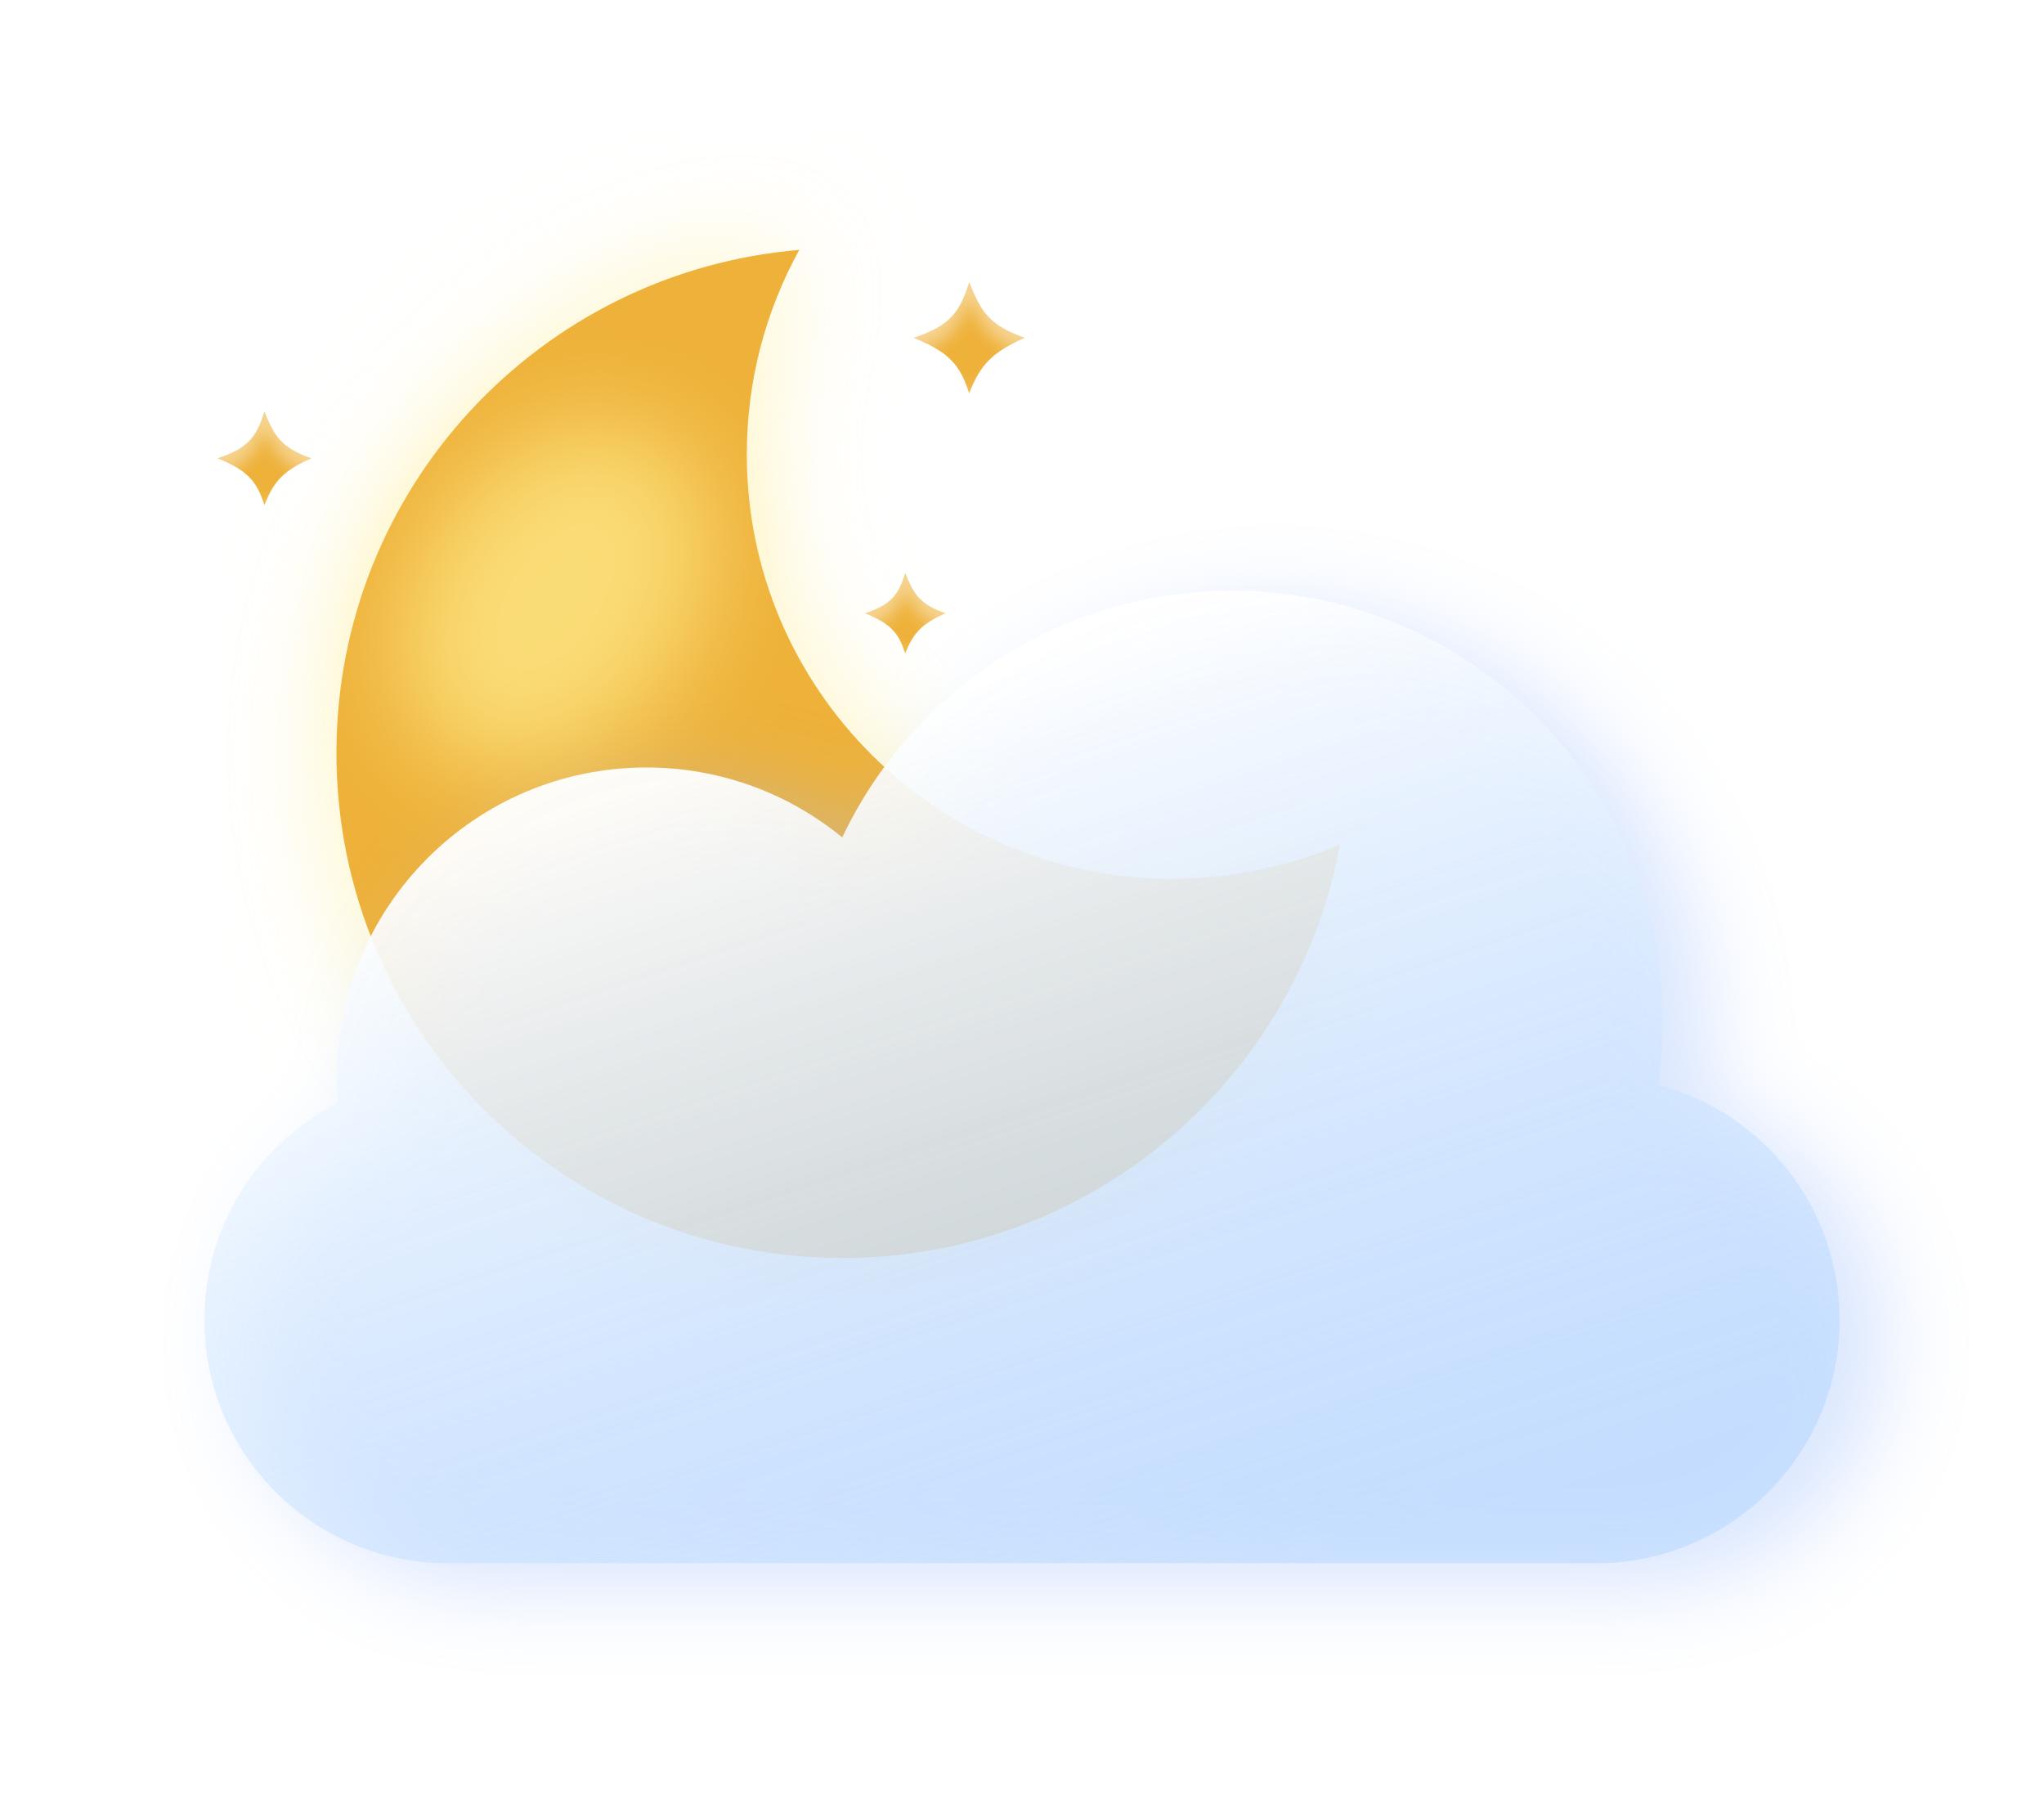
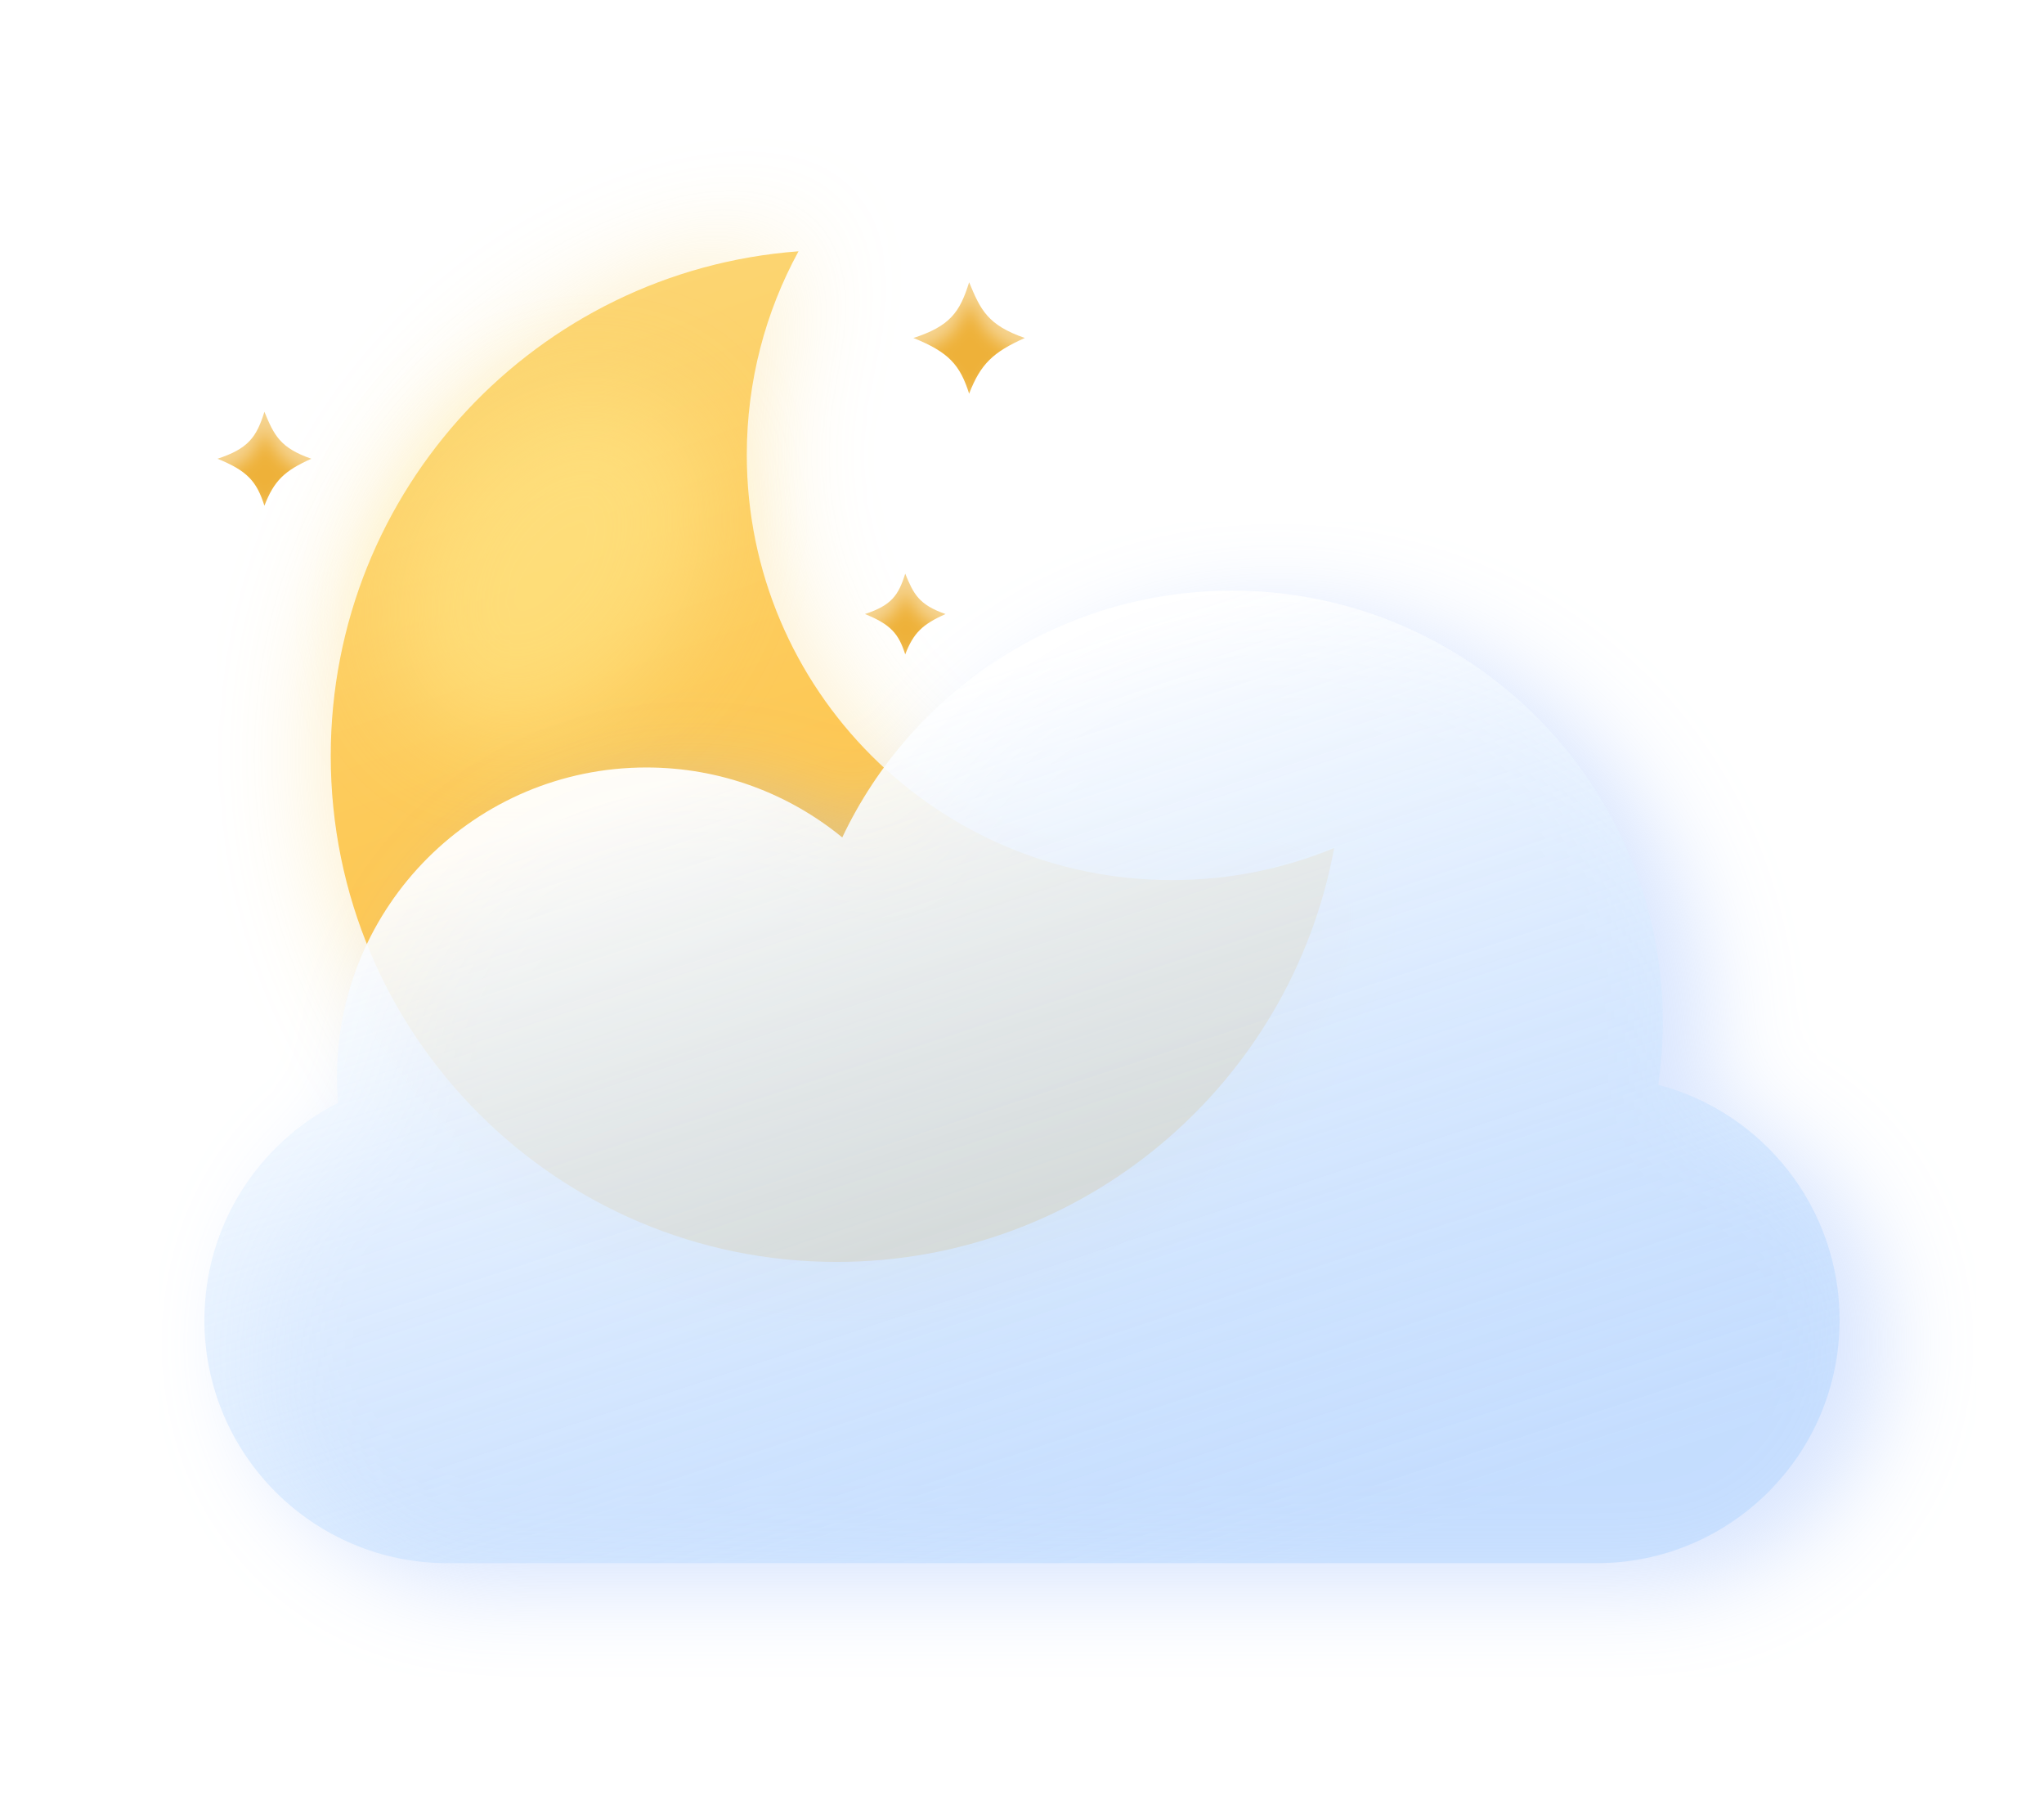
<svg xmlns="http://www.w3.org/2000/svg" width="90" height="80" viewBox="0 0 90 80" fill="none">
-   <g filter="url(#filter0_d_213_1878)">
-     <path fill-rule="evenodd" clip-rule="evenodd" d="M59 37.168C56.731 38.143 54.23 38.683 51.603 38.683C41.263 38.683 32.882 30.319 32.882 20.001C32.882 16.738 33.72 13.67 35.194 11C23.779 11.959 14.814 21.509 14.814 33.149C14.814 45.425 24.787 55.377 37.089 55.377C48.015 55.377 57.105 47.526 59 37.168Z" fill="#EEB139" />
+   <g filter="url(#filter0_d_226_286)">
+     <path fill-rule="evenodd" clip-rule="evenodd" d="M58.744 37.33C56.544 38.239 54.132 38.741 51.603 38.741C41.263 38.741 32.882 30.359 32.882 20.02C32.882 16.775 33.707 13.723 35.16 11.062C23.642 11.92 14.563 21.537 14.563 33.275C14.563 45.577 24.536 55.549 36.838 55.549C47.755 55.549 56.837 47.696 58.744 37.33Z" fill="url(#paint0_linear_226_286)" />
  </g>
-   <g filter="url(#filter1_i_213_1878)">
-     <path d="M45.126 14.87C43.722 15.492 43.175 16.017 42.673 17.318C42.273 16.058 41.781 15.495 40.22 14.87C41.826 14.348 42.262 13.743 42.673 12.422C43.177 13.64 43.489 14.304 45.126 14.87Z" fill="#EEB139" />
+   <g filter="url(#filter1_i_226_286)">
+     <path d="M45.125 14.878C43.722 15.501 43.174 16.028 42.672 17.331C42.273 16.068 41.781 15.505 40.22 14.878C41.826 14.355 42.262 13.749 42.672 12.425C43.177 13.645 43.489 14.311 45.125 14.878Z" fill="#EEB139" />
  </g>
-   <g filter="url(#filter2_i_213_1878)">
-     <path d="M41.634 26.996C40.618 27.447 40.222 27.827 39.858 28.769C39.569 27.856 39.213 27.449 38.082 26.996C39.245 26.618 39.561 26.18 39.858 25.224C40.224 26.105 40.449 26.587 41.634 26.996Z" fill="#EEB139" />
+   <g filter="url(#filter2_i_226_286)">
+     <path d="M41.634 27.03C40.618 27.481 40.221 27.862 39.858 28.806C39.568 27.891 39.212 27.483 38.082 27.03C39.245 26.651 39.56 26.212 39.858 25.253C40.223 26.137 40.449 26.619 41.634 27.03Z" fill="#EEB139" />
  </g>
-   <g filter="url(#filter3_i_213_1878)">
-     <path d="M13.71 20.175C12.527 20.699 12.065 21.142 11.642 22.238C11.305 21.176 10.891 20.702 9.575 20.175C10.929 19.735 11.296 19.225 11.642 18.112C12.067 19.138 12.33 19.698 13.71 20.175Z" fill="#EEB139" />
+   <g filter="url(#filter3_i_226_286)">
+     <path d="M13.71 20.194C12.527 20.719 12.065 21.163 11.642 22.262C11.305 21.197 10.891 20.722 9.575 20.194C10.929 19.753 11.296 19.242 11.642 18.127C12.067 19.155 12.33 19.716 13.71 20.194Z" fill="#EEB139" />
  </g>
-   <g filter="url(#filter4_f_213_1878)">
-     <path d="M29.405 29.696C32.024 25.886 31.921 21.272 29.175 19.392C26.428 17.512 22.078 19.078 19.459 22.888C16.84 26.699 16.943 31.312 19.69 33.192C22.436 35.072 26.786 33.507 29.405 29.696Z" fill="#FFED8E" fill-opacity="0.72" />
+   <g filter="url(#filter4_f_226_286)">
+     <path d="M29.252 28.299C31.871 24.481 31.768 19.858 29.021 17.974C26.275 16.09 21.925 17.659 19.306 21.477C16.687 25.296 16.79 29.919 19.536 31.802C22.283 33.686 26.633 32.118 29.252 28.299Z" fill="#FFED8E" fill-opacity="0.5" />
  </g>
-   <g filter="url(#filter5_d_213_1878)">
-     <path fill-rule="evenodd" clip-rule="evenodd" d="M73.014 47.753C73.147 46.846 73.216 45.917 73.216 44.973C73.216 34.495 64.722 26 54.243 26C46.666 26 40.127 30.442 37.086 36.863C34.737 34.939 31.733 33.784 28.459 33.784C20.936 33.784 14.838 39.882 14.838 47.405C14.838 47.79 14.854 48.172 14.885 48.548C11.394 50.311 9 53.93 9 58.108C9 64.019 13.792 68.811 19.703 68.811H70.297C76.208 68.811 81 64.019 81 58.108C81 53.136 77.609 48.956 73.014 47.753Z" fill="url(#paint0_linear_213_1878)" />
+   <g filter="url(#filter5_d_226_286)">
+     <path fill-rule="evenodd" clip-rule="evenodd" d="M73.014 47.753C73.147 46.846 73.216 45.917 73.216 44.973C73.216 34.495 64.722 26 54.243 26C46.666 26 40.127 30.442 37.086 36.863C34.737 34.939 31.733 33.784 28.459 33.784C20.936 33.784 14.838 39.882 14.838 47.405C14.838 47.79 14.854 48.172 14.885 48.548C11.394 50.311 9 53.93 9 58.108C9 64.019 13.792 68.811 19.703 68.811H70.297C76.208 68.811 81 64.019 81 58.108C81 53.136 77.609 48.956 73.014 47.753Z" fill="url(#paint1_linear_226_286)" />
  </g>
  <defs>
-     <filter id="filter0_d_213_1878" x="9.528" y="5.714" width="54.758" height="54.949" filterUnits="userSpaceOnUse" color-interpolation-filters="sRGB">
+     <filter id="filter0_d_226_286" x="9.575" y="6.074" width="54.158" height="54.465" filterUnits="userSpaceOnUse" color-interpolation-filters="sRGB">
      <feFlood flood-opacity="0" result="BackgroundImageFix" />
      <feColorMatrix in="SourceAlpha" type="matrix" values="0 0 0 0 0 0 0 0 0 0 0 0 0 0 0 0 0 0 127 0" result="hardAlpha" />
      <feOffset />
-       <feGaussianBlur stdDeviation="2.643" />
-       <feColorMatrix type="matrix" values="0 0 0 0 0.993 0 0 0 0 0.932 0 0 0 0 0.596 0 0 0 0.6 0" />
-       <feBlend mode="normal" in2="BackgroundImageFix" result="effect1_dropShadow_213_1878" />
-       <feBlend mode="normal" in="SourceGraphic" in2="effect1_dropShadow_213_1878" result="shape" />
+       <feGaussianBlur stdDeviation="2.494" />
+       <feColorMatrix type="matrix" values="0 0 0 0 0.98 0 0 0 0 0.829 0 0 0 0 0.441 0 0 0 0.4 0" />
+       <feBlend mode="normal" in2="BackgroundImageFix" result="effect1_dropShadow_226_286" />
+       <feBlend mode="normal" in="SourceGraphic" in2="effect1_dropShadow_226_286" result="shape" />
    </filter>
-     <filter id="filter1_i_213_1878" x="40.22" y="12.422" width="4.906" height="5.595" filterUnits="userSpaceOnUse" color-interpolation-filters="sRGB">
+     <filter id="filter1_i_226_286" x="40.22" y="12.425" width="4.906" height="5.594" filterUnits="userSpaceOnUse" color-interpolation-filters="sRGB">
      <feFlood flood-opacity="0" result="BackgroundImageFix" />
      <feBlend mode="normal" in="SourceGraphic" in2="BackgroundImageFix" result="shape" />
      <feColorMatrix in="SourceAlpha" type="matrix" values="0 0 0 0 0 0 0 0 0 0 0 0 0 0 0 0 0 0 127 0" result="hardAlpha" />
-       <feOffset dy="0.699" />
-       <feGaussianBlur stdDeviation="0.35" />
+       <feOffset dy="0.688" />
+       <feGaussianBlur stdDeviation="0.344" />
      <feComposite in2="hardAlpha" operator="arithmetic" k2="-1" k3="1" />
      <feColorMatrix type="matrix" values="0 0 0 0 1 0 0 0 0 1 0 0 0 0 1 0 0 0 0.44 0" />
-       <feBlend mode="normal" in2="shape" result="effect1_innerShadow_213_1878" />
+       <feBlend mode="normal" in2="shape" result="effect1_innerShadow_226_286" />
    </filter>
-     <filter id="filter2_i_213_1878" x="38.082" y="25.224" width="3.552" height="4.244" filterUnits="userSpaceOnUse" color-interpolation-filters="sRGB">
+     <filter id="filter2_i_226_286" x="38.082" y="25.253" width="3.552" height="4.241" filterUnits="userSpaceOnUse" color-interpolation-filters="sRGB">
      <feFlood flood-opacity="0" result="BackgroundImageFix" />
      <feBlend mode="normal" in="SourceGraphic" in2="BackgroundImageFix" result="shape" />
      <feColorMatrix in="SourceAlpha" type="matrix" values="0 0 0 0 0 0 0 0 0 0 0 0 0 0 0 0 0 0 127 0" result="hardAlpha" />
-       <feOffset dy="0.699" />
-       <feGaussianBlur stdDeviation="0.35" />
+       <feOffset dy="0.688" />
+       <feGaussianBlur stdDeviation="0.344" />
      <feComposite in2="hardAlpha" operator="arithmetic" k2="-1" k3="1" />
      <feColorMatrix type="matrix" values="0 0 0 0 1 0 0 0 0 1 0 0 0 0 1 0 0 0 0.44 0" />
-       <feBlend mode="normal" in2="shape" result="effect1_innerShadow_213_1878" />
+       <feBlend mode="normal" in2="shape" result="effect1_innerShadow_226_286" />
    </filter>
-     <filter id="filter3_i_213_1878" x="9.575" y="18.112" width="4.135" height="4.825" filterUnits="userSpaceOnUse" color-interpolation-filters="sRGB">
+     <filter id="filter3_i_226_286" x="9.575" y="18.127" width="4.135" height="4.823" filterUnits="userSpaceOnUse" color-interpolation-filters="sRGB">
      <feFlood flood-opacity="0" result="BackgroundImageFix" />
      <feBlend mode="normal" in="SourceGraphic" in2="BackgroundImageFix" result="shape" />
      <feColorMatrix in="SourceAlpha" type="matrix" values="0 0 0 0 0 0 0 0 0 0 0 0 0 0 0 0 0 0 127 0" result="hardAlpha" />
-       <feOffset dy="0.699" />
-       <feGaussianBlur stdDeviation="0.35" />
+       <feOffset dy="0.688" />
+       <feGaussianBlur stdDeviation="0.344" />
      <feComposite in2="hardAlpha" operator="arithmetic" k2="-1" k3="1" />
      <feColorMatrix type="matrix" values="0 0 0 0 1 0 0 0 0 1 0 0 0 0 1 0 0 0 0.44 0" />
-       <feBlend mode="normal" in2="shape" result="effect1_innerShadow_213_1878" />
+       <feBlend mode="normal" in2="shape" result="effect1_innerShadow_226_286" />
    </filter>
-     <filter id="filter4_f_213_1878" x="13.126" y="14.162" width="22.613" height="24.26" filterUnits="userSpaceOnUse" color-interpolation-filters="sRGB">
+     <filter id="filter4_f_226_286" x="13.042" y="12.811" width="22.474" height="24.154" filterUnits="userSpaceOnUse" color-interpolation-filters="sRGB">
      <feFlood flood-opacity="0" result="BackgroundImageFix" />
      <feBlend mode="normal" in="SourceGraphic" in2="BackgroundImageFix" result="shape" />
-       <feGaussianBlur stdDeviation="2.217" result="effect1_foregroundBlur_213_1878" />
+       <feGaussianBlur stdDeviation="2.183" result="effect1_foregroundBlur_226_286" />
    </filter>
-     <filter id="filter5_d_213_1878" x="7.054" y="23.081" width="79.784" height="50.595" filterUnits="userSpaceOnUse" color-interpolation-filters="sRGB">
+     <filter id="filter5_d_226_286" x="7" y="23" width="80" height="50.811" filterUnits="userSpaceOnUse" color-interpolation-filters="sRGB">
      <feFlood flood-opacity="0" result="BackgroundImageFix" />
      <feColorMatrix in="SourceAlpha" type="matrix" values="0 0 0 0 0 0 0 0 0 0 0 0 0 0 0 0 0 0 127 0" result="hardAlpha" />
-       <feOffset dx="1.946" dy="0.973" />
-       <feGaussianBlur stdDeviation="1.946" />
+       <feOffset dx="2" dy="1" />
+       <feGaussianBlur stdDeviation="2" />
      <feColorMatrix type="matrix" values="0 0 0 0 0.62 0 0 0 0 0.746 0 0 0 0 0.992 0 0 0 0.4 0" />
-       <feBlend mode="normal" in2="BackgroundImageFix" result="effect1_dropShadow_213_1878" />
-       <feBlend mode="normal" in="SourceGraphic" in2="effect1_dropShadow_213_1878" result="shape" />
+       <feBlend mode="normal" in2="BackgroundImageFix" result="effect1_dropShadow_226_286" />
+       <feBlend mode="normal" in="SourceGraphic" in2="effect1_dropShadow_226_286" result="shape" />
    </filter>
-     <linearGradient id="paint0_linear_213_1878" x1="38.16" y1="31.394" x2="51.404" y2="71.498" gradientUnits="userSpaceOnUse">
+     <linearGradient id="paint0_linear_226_286" x1="22.759" y1="12.425" x2="38.082" y2="55.186" gradientUnits="userSpaceOnUse">
+       <stop stop-color="#FCD674" />
+       <stop offset="1" stop-color="#FFBB37" />
+     </linearGradient>
+     <linearGradient id="paint1_linear_226_286" x1="38.16" y1="31.394" x2="51.404" y2="71.498" gradientUnits="userSpaceOnUse">
      <stop stop-color="white" stop-opacity="0.95" />
      <stop offset="1" stop-color="#B1D5FF" stop-opacity="0.5" />
    </linearGradient>
  </defs>
</svg>
